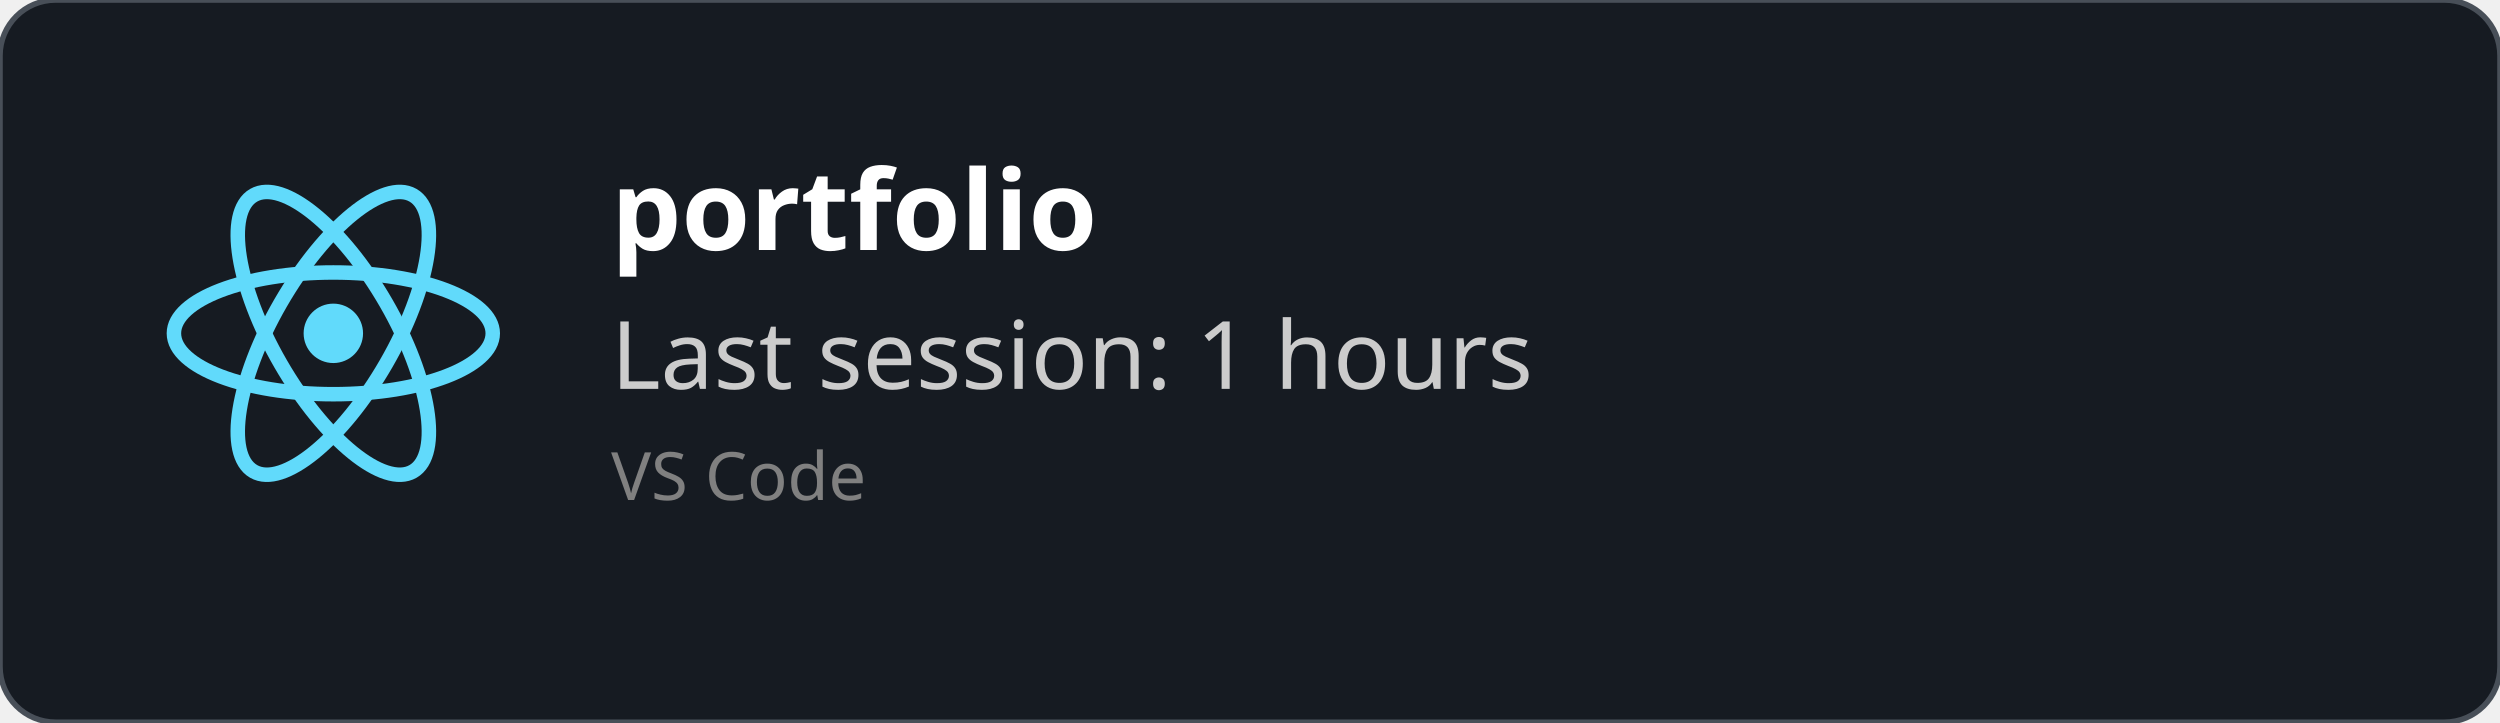
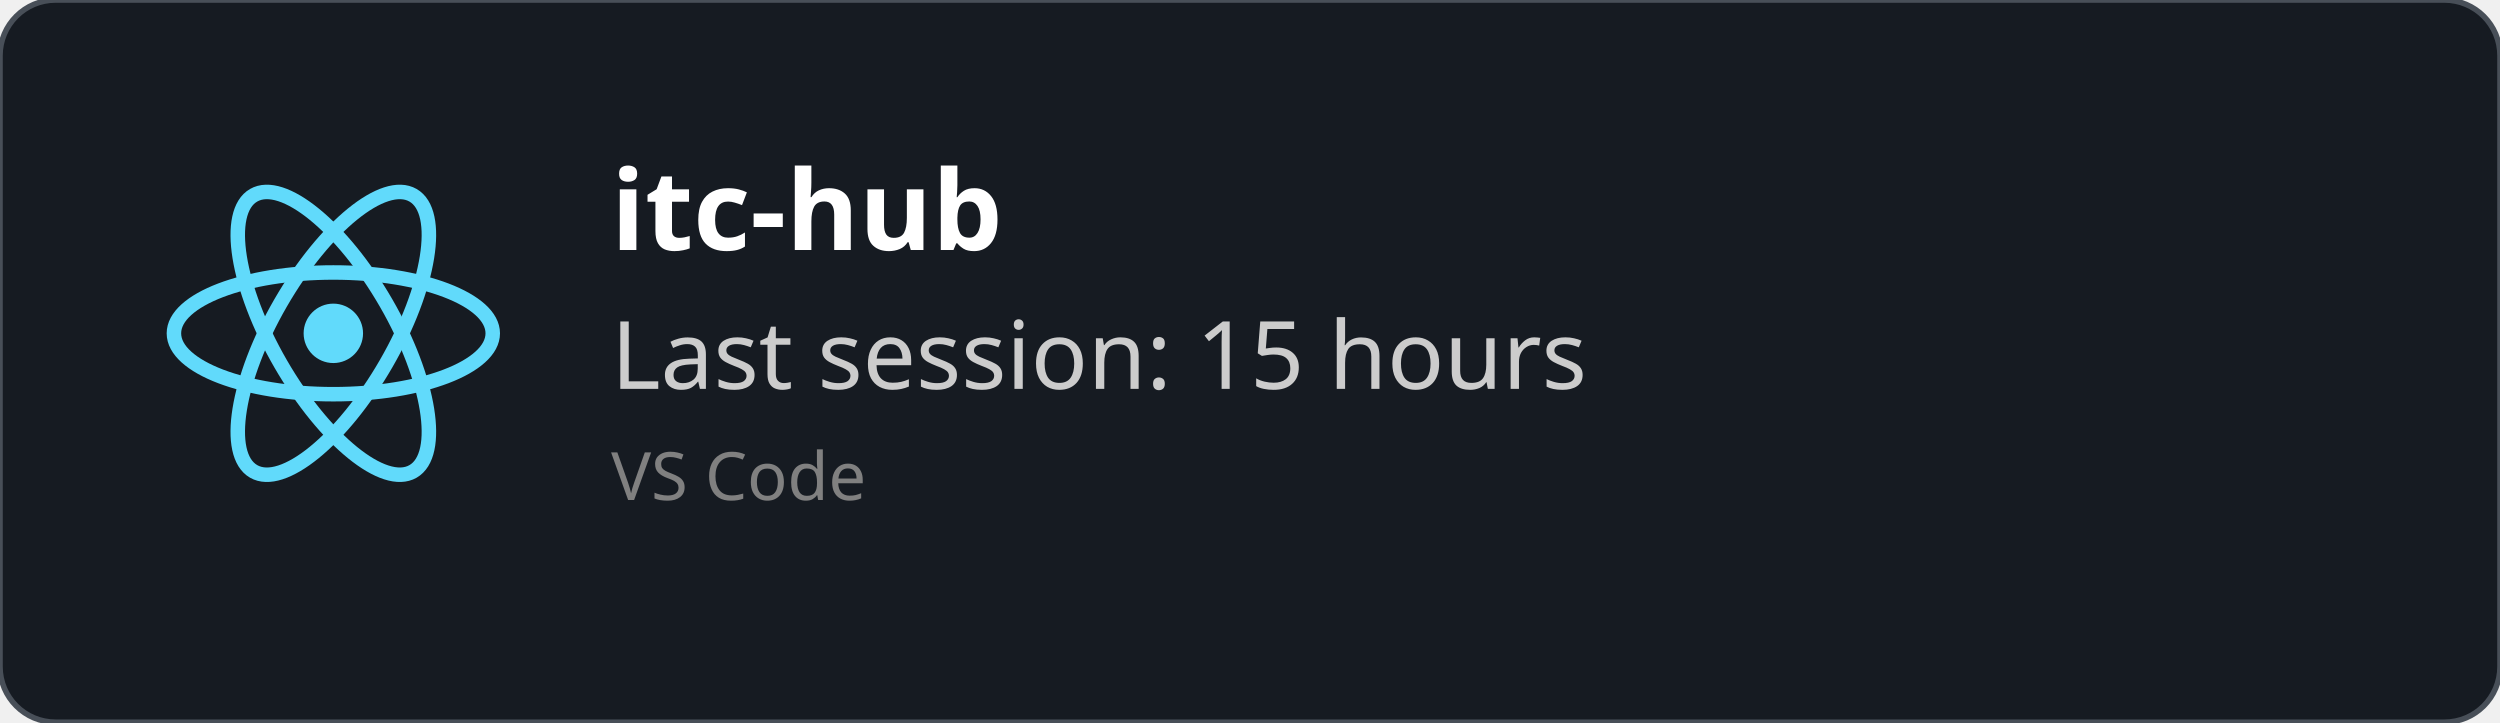
<svg xmlns="http://www.w3.org/2000/svg" width="450" height="130" viewBox="0 0 450 130" fill="none" role="img">
  <style>
    *{
        font-family: 'Segoe UI', Ubuntu, monospace
    }
    </style>
  <defs>
    <clipPath id="horizontalClip" x="20" y="20" width="500" height="200">
      <rect x="90" y="20" width="300" height="50" />
    </clipPath>
  </defs>
  <rect width="450" height="130" fill="rgba(22,27,34)" stroke="#484f58" stroke-width="1" fill-opacity="1" stroke-opacity="1" x="0" y="0" rx="10px" ry="10px">
    </rect>
  <svg height="60" width="60" x="30" y="30" viewBox="-11.5 -10.232 23 20.463">
    <circle cx="0" cy="0" r="2.05" fill="#61dafb" />
    <g stroke="#61dafb" stroke-width="1" fill="none">
      <ellipse rx="11" ry="4.2" />
      <ellipse rx="11" ry="4.2" transform="rotate(60)" />
      <ellipse rx="11" ry="4.2" transform="rotate(120)" />
    </g>
  </svg>
  <text x="110" y="45" font-size="20" clip-path="url(#horizontalClip)" font-weight="bold" font-family="Ubuntu" fill="white">
-     portfolio
+     itc-hub
    </text>
  <text x="110" y="70" font-size="17px" font-family="Ubuntu" fill="#ccc">
-     Last session: 1 hours
+     Last session: 15 hours
    </text>
  <text x="110" y="90" font-size="12px" font-family="Ubuntu" fill="grey">
    VS Code
    </text>
</svg>
